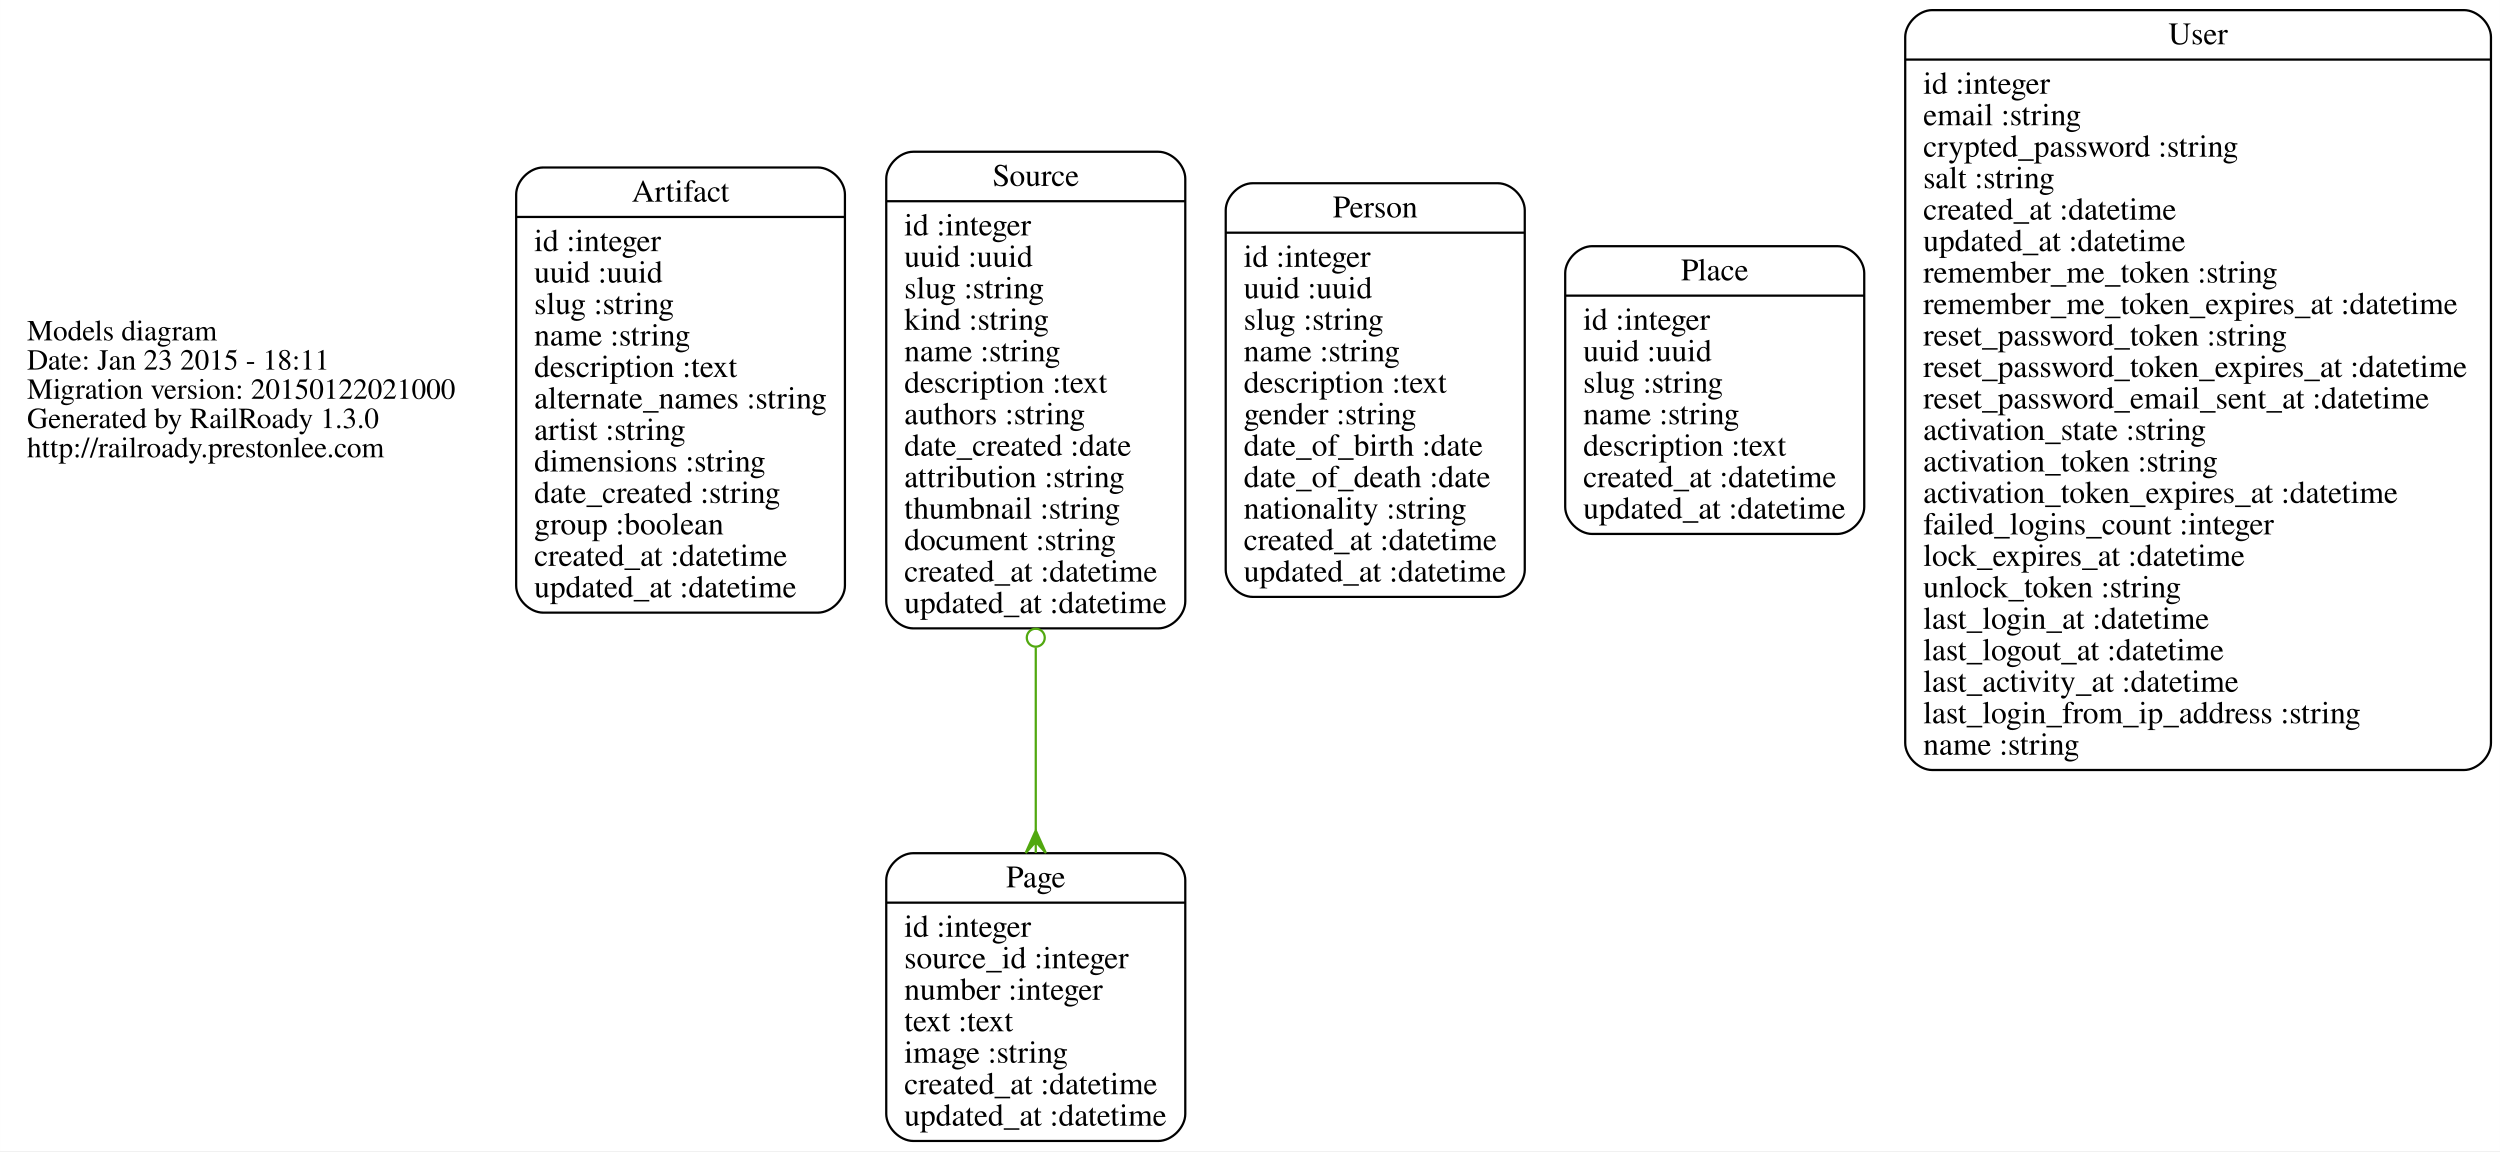
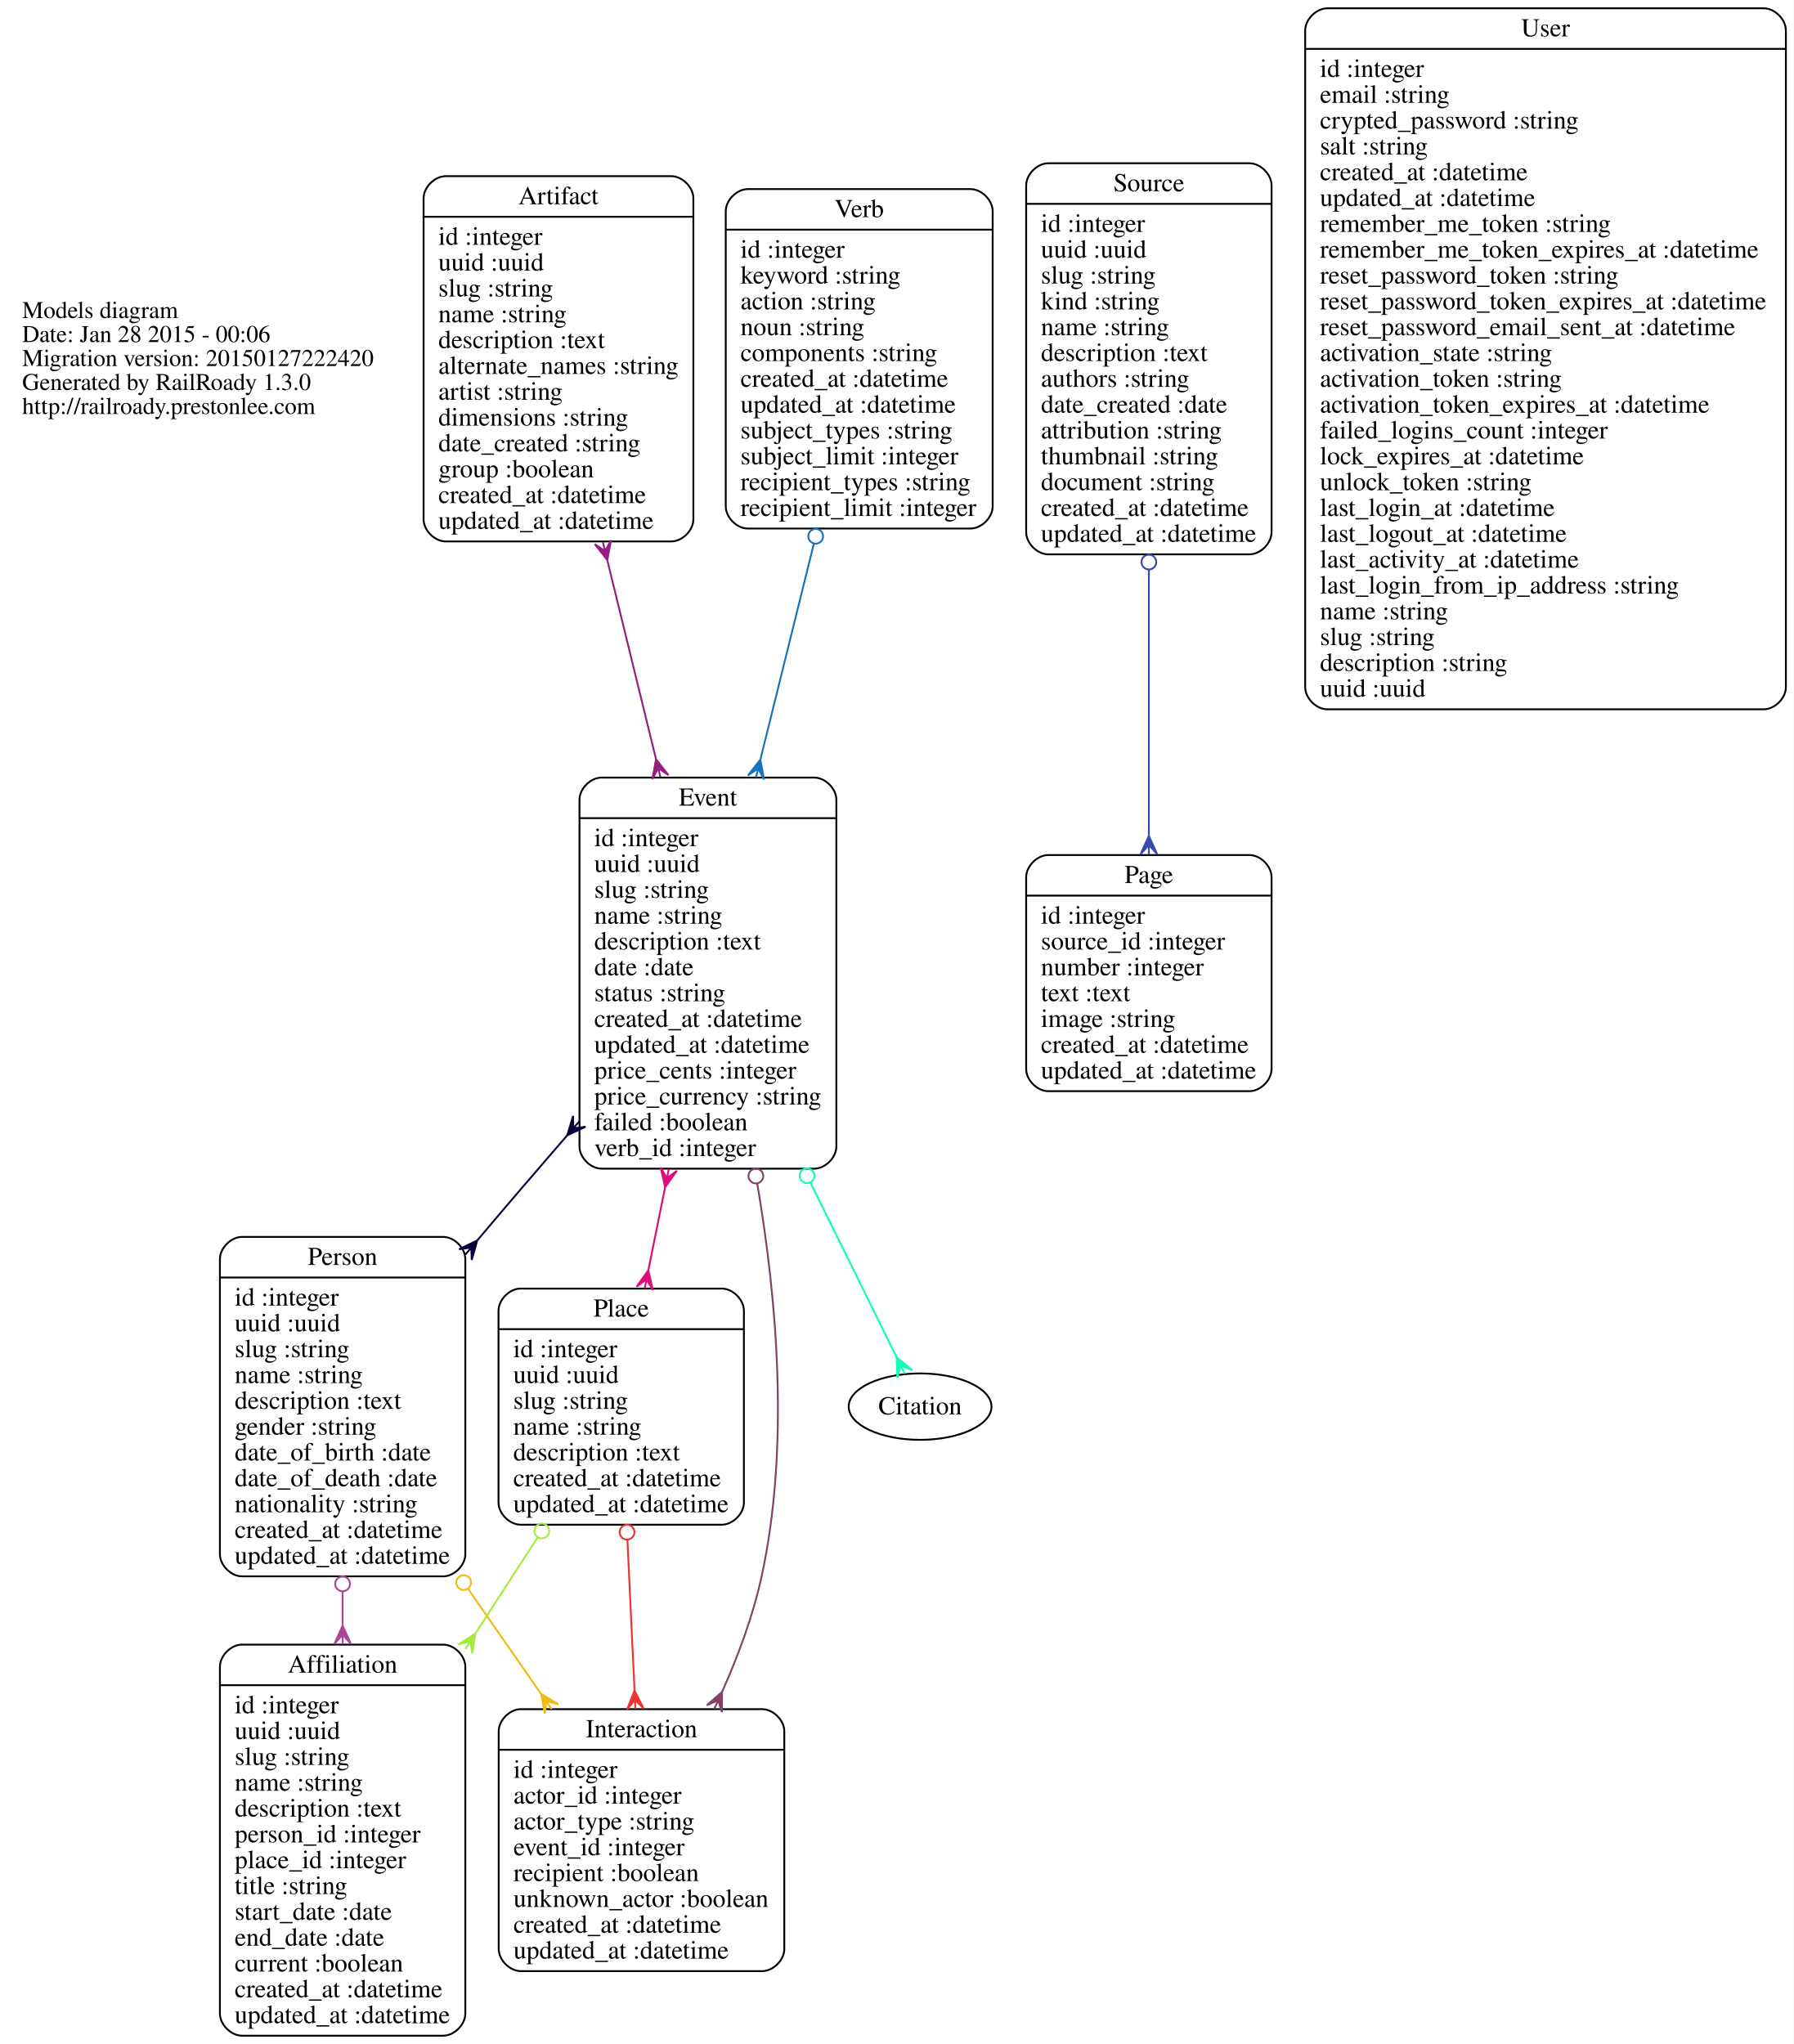
- <svg xmlns="http://www.w3.org/2000/svg" width="1112pt" height="512pt" viewBox="0.00 0.00 1111.96 512.00">
-   <g id="graph0" class="graph" transform="scale(1 1) rotate(0) translate(4 508)">
-     <polygon fill="white" stroke="none" points="-4,4 -4,-508 1107.96,-508 1107.96,4 -4,4" />
+ <svg xmlns="http://www.w3.org/2000/svg" width="972pt" height="1108pt" viewBox="0.00 0.00 971.96 1108.00">
+   <g id="graph0" class="graph" transform="scale(1 1) rotate(0) translate(4 1104)">
+     <polygon fill="white" stroke="none" points="-4,4 -4,-1104 967.955,-1104 967.955,4 -4,4" />
    <g id="node1" class="node">
-       <text text-anchor="start" x="8" y="-356.6" font-family="Times,serif" font-size="13.00">Models diagram</text>
-       <text text-anchor="start" x="8" y="-343.6" font-family="Times,serif" font-size="13.00">Date: Jan 23 2015 - 18:11</text>
-       <text text-anchor="start" x="8" y="-330.6" font-family="Times,serif" font-size="13.00">Migration version: 20150122021000</text>
-       <text text-anchor="start" x="8" y="-317.6" font-family="Times,serif" font-size="13.00">Generated by RailRoady 1.3.0</text>
-       <text text-anchor="start" x="8" y="-304.6" font-family="Times,serif" font-size="13.00">http://railroady.prestonlee.com</text>
+       <text text-anchor="start" x="8" y="-931.6" font-family="Times,serif" font-size="13.00">Models diagram</text>
+       <text text-anchor="start" x="8" y="-918.6" font-family="Times,serif" font-size="13.00">Date: Jan 28 2015 - 00:06</text>
+       <text text-anchor="start" x="8" y="-905.6" font-family="Times,serif" font-size="13.00">Migration version: 20150127222420</text>
+       <text text-anchor="start" x="8" y="-892.6" font-family="Times,serif" font-size="13.00">Generated by RailRoady 1.3.0</text>
+       <text text-anchor="start" x="8" y="-879.6" font-family="Times,serif" font-size="13.00">http://railroady.prestonlee.com</text>
    </g>
    <g id="node2" class="node">
-       <path fill="none" stroke="black" d="M237.572,-235.5C237.572,-235.5 359.803,-235.5 359.803,-235.5 365.803,-235.5 371.803,-241.5 371.803,-247.5 371.803,-247.5 371.803,-421.5 371.803,-421.5 371.803,-427.5 365.803,-433.5 359.803,-433.5 359.803,-433.5 237.572,-433.5 237.572,-433.5 231.572,-433.5 225.572,-427.5 225.572,-421.5 225.572,-421.5 225.572,-247.5 225.572,-247.5 225.572,-241.5 231.572,-235.5 237.572,-235.5" />
-       <text text-anchor="middle" x="298.688" y="-418.3" font-family="Times,serif" font-size="14.00">Artifact</text>
-       <polyline fill="none" stroke="black" points="225.572,-411.5 371.803,-411.5 " />
-       <text text-anchor="start" x="233.572" y="-396.3" font-family="Times,serif" font-size="14.00">id :integer</text>
-       <text text-anchor="start" x="233.572" y="-382.3" font-family="Times,serif" font-size="14.00">uuid :uuid</text>
-       <text text-anchor="start" x="233.572" y="-368.3" font-family="Times,serif" font-size="14.00">slug :string</text>
-       <text text-anchor="start" x="233.572" y="-354.3" font-family="Times,serif" font-size="14.00">name :string</text>
-       <text text-anchor="start" x="233.572" y="-340.3" font-family="Times,serif" font-size="14.00">description :text</text>
-       <text text-anchor="start" x="233.572" y="-326.3" font-family="Times,serif" font-size="14.00">alternate_names :string</text>
-       <text text-anchor="start" x="233.572" y="-312.3" font-family="Times,serif" font-size="14.00">artist :string</text>
-       <text text-anchor="start" x="233.572" y="-298.3" font-family="Times,serif" font-size="14.00">dimensions :string</text>
-       <text text-anchor="start" x="233.572" y="-284.3" font-family="Times,serif" font-size="14.00">date_created :string</text>
-       <text text-anchor="start" x="233.572" y="-270.3" font-family="Times,serif" font-size="14.00">group :boolean</text>
-       <text text-anchor="start" x="233.572" y="-256.3" font-family="Times,serif" font-size="14.00">created_at :datetime</text>
-       <text text-anchor="start" x="233.572" y="-242.3" font-family="Times,serif" font-size="14.00">updated_at :datetime</text>
+       <path fill="none" stroke="black" d="M127.182,-0.5C127.182,-0.5 236.193,-0.5 236.193,-0.5 242.193,-0.5 248.193,-6.5 248.193,-12.5 248.193,-12.5 248.193,-200.5 248.193,-200.5 248.193,-206.5 242.193,-212.5 236.193,-212.5 236.193,-212.5 127.182,-212.5 127.182,-212.5 121.182,-212.5 115.182,-206.5 115.182,-200.5 115.182,-200.5 115.182,-12.5 115.182,-12.5 115.182,-6.5 121.182,-0.5 127.182,-0.5" />
+       <text text-anchor="middle" x="181.688" y="-197.3" font-family="Times,serif" font-size="14.00">Affiliation</text>
+       <polyline fill="none" stroke="black" points="115.182,-190.5 248.193,-190.5 " />
+       <text text-anchor="start" x="123.182" y="-175.3" font-family="Times,serif" font-size="14.00">id :integer</text>
+       <text text-anchor="start" x="123.182" y="-161.3" font-family="Times,serif" font-size="14.00">uuid :uuid</text>
+       <text text-anchor="start" x="123.182" y="-147.3" font-family="Times,serif" font-size="14.00">slug :string</text>
+       <text text-anchor="start" x="123.182" y="-133.3" font-family="Times,serif" font-size="14.00">name :string</text>
+       <text text-anchor="start" x="123.182" y="-119.3" font-family="Times,serif" font-size="14.00">description :text</text>
+       <text text-anchor="start" x="123.182" y="-105.3" font-family="Times,serif" font-size="14.00">person_id :integer</text>
+       <text text-anchor="start" x="123.182" y="-91.3" font-family="Times,serif" font-size="14.00">place_id :integer</text>
+       <text text-anchor="start" x="123.182" y="-77.3" font-family="Times,serif" font-size="14.00">title :string</text>
+       <text text-anchor="start" x="123.182" y="-63.3" font-family="Times,serif" font-size="14.00">start_date :date</text>
+       <text text-anchor="start" x="123.182" y="-49.3" font-family="Times,serif" font-size="14.00">end_date :date</text>
+       <text text-anchor="start" x="123.182" y="-35.3" font-family="Times,serif" font-size="14.00">current :boolean</text>
+       <text text-anchor="start" x="123.182" y="-21.3" font-family="Times,serif" font-size="14.00">created_at :datetime</text>
+       <text text-anchor="start" x="123.182" y="-7.3" font-family="Times,serif" font-size="14.00">updated_at :datetime</text>
    </g>
    <g id="node3" class="node">
-       <path fill="none" stroke="black" d="M402.182,-0.5C402.182,-0.5 511.193,-0.5 511.193,-0.5 517.193,-0.5 523.193,-6.5 523.193,-12.5 523.193,-12.5 523.193,-116.5 523.193,-116.5 523.193,-122.5 517.193,-128.5 511.193,-128.5 511.193,-128.5 402.182,-128.5 402.182,-128.5 396.182,-128.5 390.182,-122.5 390.182,-116.5 390.182,-116.5 390.182,-12.5 390.182,-12.5 390.182,-6.5 396.182,-0.5 402.182,-0.5" />
-       <text text-anchor="middle" x="456.688" y="-113.3" font-family="Times,serif" font-size="14.00">Page</text>
-       <polyline fill="none" stroke="black" points="390.182,-106.5 523.193,-106.5 " />
-       <text text-anchor="start" x="398.182" y="-91.3" font-family="Times,serif" font-size="14.00">id :integer</text>
-       <text text-anchor="start" x="398.182" y="-77.3" font-family="Times,serif" font-size="14.00">source_id :integer</text>
-       <text text-anchor="start" x="398.182" y="-63.3" font-family="Times,serif" font-size="14.00">number :integer</text>
-       <text text-anchor="start" x="398.182" y="-49.3" font-family="Times,serif" font-size="14.00">text :text</text>
-       <text text-anchor="start" x="398.182" y="-35.3" font-family="Times,serif" font-size="14.00">image :string</text>
-       <text text-anchor="start" x="398.182" y="-21.3" font-family="Times,serif" font-size="14.00">created_at :datetime</text>
-       <text text-anchor="start" x="398.182" y="-7.3" font-family="Times,serif" font-size="14.00">updated_at :datetime</text>
+       <path fill="none" stroke="black" d="M237.572,-810.5C237.572,-810.5 359.803,-810.5 359.803,-810.5 365.803,-810.5 371.803,-816.5 371.803,-822.5 371.803,-822.5 371.803,-996.5 371.803,-996.5 371.803,-1002.5 365.803,-1008.5 359.803,-1008.5 359.803,-1008.5 237.572,-1008.5 237.572,-1008.5 231.572,-1008.5 225.572,-1002.5 225.572,-996.5 225.572,-996.5 225.572,-822.5 225.572,-822.5 225.572,-816.5 231.572,-810.5 237.572,-810.5" />
+       <text text-anchor="middle" x="298.688" y="-993.3" font-family="Times,serif" font-size="14.00">Artifact</text>
+       <polyline fill="none" stroke="black" points="225.572,-986.5 371.803,-986.5 " />
+       <text text-anchor="start" x="233.572" y="-971.3" font-family="Times,serif" font-size="14.00">id :integer</text>
+       <text text-anchor="start" x="233.572" y="-957.3" font-family="Times,serif" font-size="14.00">uuid :uuid</text>
+       <text text-anchor="start" x="233.572" y="-943.3" font-family="Times,serif" font-size="14.00">slug :string</text>
+       <text text-anchor="start" x="233.572" y="-929.3" font-family="Times,serif" font-size="14.00">name :string</text>
+       <text text-anchor="start" x="233.572" y="-915.3" font-family="Times,serif" font-size="14.00">description :text</text>
+       <text text-anchor="start" x="233.572" y="-901.3" font-family="Times,serif" font-size="14.00">alternate_names :string</text>
+       <text text-anchor="start" x="233.572" y="-887.3" font-family="Times,serif" font-size="14.00">artist :string</text>
+       <text text-anchor="start" x="233.572" y="-873.3" font-family="Times,serif" font-size="14.00">dimensions :string</text>
+       <text text-anchor="start" x="233.572" y="-859.3" font-family="Times,serif" font-size="14.00">date_created :string</text>
+       <text text-anchor="start" x="233.572" y="-845.3" font-family="Times,serif" font-size="14.00">group :boolean</text>
+       <text text-anchor="start" x="233.572" y="-831.3" font-family="Times,serif" font-size="14.00">created_at :datetime</text>
+       <text text-anchor="start" x="233.572" y="-817.3" font-family="Times,serif" font-size="14.00">updated_at :datetime</text>
    </g>
    <g id="node4" class="node">
-       <path fill="none" stroke="black" d="M553.182,-242.5C553.182,-242.5 662.193,-242.5 662.193,-242.5 668.193,-242.5 674.193,-248.5 674.193,-254.5 674.193,-254.5 674.193,-414.5 674.193,-414.5 674.193,-420.5 668.193,-426.5 662.193,-426.5 662.193,-426.5 553.182,-426.5 553.182,-426.5 547.182,-426.5 541.182,-420.5 541.182,-414.5 541.182,-414.5 541.182,-254.5 541.182,-254.5 541.182,-248.5 547.182,-242.5 553.182,-242.5" />
-       <text text-anchor="middle" x="607.688" y="-411.3" font-family="Times,serif" font-size="14.00">Person</text>
-       <polyline fill="none" stroke="black" points="541.182,-404.5 674.193,-404.5 " />
-       <text text-anchor="start" x="549.182" y="-389.3" font-family="Times,serif" font-size="14.00">id :integer</text>
-       <text text-anchor="start" x="549.182" y="-375.3" font-family="Times,serif" font-size="14.00">uuid :uuid</text>
-       <text text-anchor="start" x="549.182" y="-361.3" font-family="Times,serif" font-size="14.00">slug :string</text>
-       <text text-anchor="start" x="549.182" y="-347.3" font-family="Times,serif" font-size="14.00">name :string</text>
-       <text text-anchor="start" x="549.182" y="-333.3" font-family="Times,serif" font-size="14.00">description :text</text>
-       <text text-anchor="start" x="549.182" y="-319.3" font-family="Times,serif" font-size="14.00">gender :string</text>
-       <text text-anchor="start" x="549.182" y="-305.3" font-family="Times,serif" font-size="14.00">date_of_birth :date</text>
-       <text text-anchor="start" x="549.182" y="-291.3" font-family="Times,serif" font-size="14.00">date_of_death :date</text>
-       <text text-anchor="start" x="549.182" y="-277.3" font-family="Times,serif" font-size="14.00">nationality :string</text>
-       <text text-anchor="start" x="549.182" y="-263.3" font-family="Times,serif" font-size="14.00">created_at :datetime</text>
-       <text text-anchor="start" x="549.182" y="-249.3" font-family="Times,serif" font-size="14.00">updated_at :datetime</text>
+       <path fill="none" stroke="black" d="M322.075,-470.5C322.075,-470.5 437.3,-470.5 437.3,-470.5 443.3,-470.5 449.3,-476.5 449.3,-482.5 449.3,-482.5 449.3,-670.5 449.3,-670.5 449.3,-676.5 443.3,-682.5 437.3,-682.5 437.3,-682.5 322.075,-682.5 322.075,-682.5 316.075,-682.5 310.075,-676.5 310.075,-670.5 310.075,-670.5 310.075,-482.5 310.075,-482.5 310.075,-476.5 316.075,-470.5 322.075,-470.5" />
+       <text text-anchor="middle" x="379.688" y="-667.3" font-family="Times,serif" font-size="14.00">Event</text>
+       <polyline fill="none" stroke="black" points="310.075,-660.5 449.3,-660.5 " />
+       <text text-anchor="start" x="318.075" y="-645.3" font-family="Times,serif" font-size="14.00">id :integer</text>
+       <text text-anchor="start" x="318.075" y="-631.3" font-family="Times,serif" font-size="14.00">uuid :uuid</text>
+       <text text-anchor="start" x="318.075" y="-617.3" font-family="Times,serif" font-size="14.00">slug :string</text>
+       <text text-anchor="start" x="318.075" y="-603.3" font-family="Times,serif" font-size="14.00">name :string</text>
+       <text text-anchor="start" x="318.075" y="-589.3" font-family="Times,serif" font-size="14.00">description :text</text>
+       <text text-anchor="start" x="318.075" y="-575.3" font-family="Times,serif" font-size="14.00">date :date</text>
+       <text text-anchor="start" x="318.075" y="-561.3" font-family="Times,serif" font-size="14.00">status :string</text>
+       <text text-anchor="start" x="318.075" y="-547.3" font-family="Times,serif" font-size="14.00">created_at :datetime</text>
+       <text text-anchor="start" x="318.075" y="-533.3" font-family="Times,serif" font-size="14.00">updated_at :datetime</text>
+       <text text-anchor="start" x="318.075" y="-519.3" font-family="Times,serif" font-size="14.00">price_cents :integer</text>
+       <text text-anchor="start" x="318.075" y="-505.3" font-family="Times,serif" font-size="14.00">price_currency :string</text>
+       <text text-anchor="start" x="318.075" y="-491.3" font-family="Times,serif" font-size="14.00">failed :boolean</text>
+       <text text-anchor="start" x="318.075" y="-477.3" font-family="Times,serif" font-size="14.00">verb_id :integer</text>
+     </g>
+     <g id="edge1" class="edge">
+       <path fill="none" stroke="#952081" d="M325.217,-800.092C333.65,-765.63 343.005,-727.403 351.548,-692.492" />
+       <polygon fill="#952081" stroke="#952081" points="325.148,-800.372 318.4,-809.016 323.96,-805.229 322.771,-810.085 322.771,-810.085 322.771,-810.085 323.96,-805.229 327.142,-811.155 325.148,-800.372 325.148,-800.372" />
+       <polygon fill="#952081" stroke="#952081" points="351.557,-692.453 358.305,-683.809 352.746,-687.596 353.934,-682.739 353.934,-682.739 353.934,-682.739 352.746,-687.596 349.563,-681.67 351.557,-692.453 351.557,-692.453" />
    </g>
    <g id="node5" class="node">
-       <path fill="none" stroke="black" d="M704.182,-270.5C704.182,-270.5 813.193,-270.5 813.193,-270.5 819.193,-270.5 825.193,-276.5 825.193,-282.5 825.193,-282.5 825.193,-386.5 825.193,-386.5 825.193,-392.5 819.193,-398.5 813.193,-398.5 813.193,-398.5 704.182,-398.5 704.182,-398.5 698.182,-398.5 692.182,-392.5 692.182,-386.5 692.182,-386.5 692.182,-282.5 692.182,-282.5 692.182,-276.5 698.182,-270.5 704.182,-270.5" />
-       <text text-anchor="middle" x="758.688" y="-383.3" font-family="Times,serif" font-size="14.00">Place</text>
-       <polyline fill="none" stroke="black" points="692.182,-376.5 825.193,-376.5 " />
-       <text text-anchor="start" x="700.182" y="-361.3" font-family="Times,serif" font-size="14.00">id :integer</text>
-       <text text-anchor="start" x="700.182" y="-347.3" font-family="Times,serif" font-size="14.00">uuid :uuid</text>
-       <text text-anchor="start" x="700.182" y="-333.3" font-family="Times,serif" font-size="14.00">slug :string</text>
-       <text text-anchor="start" x="700.182" y="-319.3" font-family="Times,serif" font-size="14.00">name :string</text>
-       <text text-anchor="start" x="700.182" y="-305.3" font-family="Times,serif" font-size="14.00">description :text</text>
-       <text text-anchor="start" x="700.182" y="-291.3" font-family="Times,serif" font-size="14.00">created_at :datetime</text>
-       <text text-anchor="start" x="700.182" y="-277.3" font-family="Times,serif" font-size="14.00">updated_at :datetime</text>
+       <path fill="none" stroke="black" d="M278.289,-35.5C278.289,-35.5 409.086,-35.5 409.086,-35.5 415.086,-35.5 421.086,-41.5 421.086,-47.5 421.086,-47.5 421.086,-165.5 421.086,-165.5 421.086,-171.5 415.086,-177.5 409.086,-177.5 409.086,-177.5 278.289,-177.5 278.289,-177.5 272.289,-177.5 266.289,-171.5 266.289,-165.5 266.289,-165.5 266.289,-47.5 266.289,-47.5 266.289,-41.5 272.289,-35.5 278.289,-35.5" />
+       <text text-anchor="middle" x="343.688" y="-162.3" font-family="Times,serif" font-size="14.00">Interaction</text>
+       <polyline fill="none" stroke="black" points="266.289,-155.5 421.086,-155.5 " />
+       <text text-anchor="start" x="274.289" y="-140.3" font-family="Times,serif" font-size="14.00">id :integer</text>
+       <text text-anchor="start" x="274.289" y="-126.3" font-family="Times,serif" font-size="14.00">actor_id :integer</text>
+       <text text-anchor="start" x="274.289" y="-112.3" font-family="Times,serif" font-size="14.00">actor_type :string</text>
+       <text text-anchor="start" x="274.289" y="-98.3" font-family="Times,serif" font-size="14.00">event_id :integer</text>
+       <text text-anchor="start" x="274.289" y="-84.3" font-family="Times,serif" font-size="14.00">recipient :boolean</text>
+       <text text-anchor="start" x="274.289" y="-70.3" font-family="Times,serif" font-size="14.00">unknown_actor :boolean</text>
+       <text text-anchor="start" x="274.289" y="-56.3" font-family="Times,serif" font-size="14.00">created_at :datetime</text>
+       <text text-anchor="start" x="274.289" y="-42.3" font-family="Times,serif" font-size="14.00">updated_at :datetime</text>
+     </g>
+     <g id="edge2" class="edge">
+       <path fill="none" stroke="#844267" d="M406.413,-462.413C417.235,-399.066 423.991,-318.973 408.688,-249 404.125,-228.139 396.19,-206.68 387.398,-186.978" />
+       <ellipse fill="none" stroke="#844267" cx="405.695" cy="-466.507" rx="4" ry="4" />
+       <polygon fill="#844267" stroke="#844267" points="387.338,-186.847 387.256,-175.881 385.252,-182.303 383.166,-177.758 383.166,-177.758 383.166,-177.758 385.252,-182.303 379.076,-179.636 387.338,-186.847 387.338,-186.847" />
+     </g>
+     <g id="node7" class="node">
+       <path fill="none" stroke="black" d="M127.182,-249.5C127.182,-249.5 236.193,-249.5 236.193,-249.5 242.193,-249.5 248.193,-255.5 248.193,-261.5 248.193,-261.5 248.193,-421.5 248.193,-421.5 248.193,-427.5 242.193,-433.5 236.193,-433.5 236.193,-433.5 127.182,-433.5 127.182,-433.5 121.182,-433.5 115.182,-427.5 115.182,-421.5 115.182,-421.5 115.182,-261.5 115.182,-261.5 115.182,-255.5 121.182,-249.5 127.182,-249.5" />
+       <text text-anchor="middle" x="181.688" y="-418.3" font-family="Times,serif" font-size="14.00">Person</text>
+       <polyline fill="none" stroke="black" points="115.182,-411.5 248.193,-411.5 " />
+       <text text-anchor="start" x="123.182" y="-396.3" font-family="Times,serif" font-size="14.00">id :integer</text>
+       <text text-anchor="start" x="123.182" y="-382.3" font-family="Times,serif" font-size="14.00">uuid :uuid</text>
+       <text text-anchor="start" x="123.182" y="-368.3" font-family="Times,serif" font-size="14.00">slug :string</text>
+       <text text-anchor="start" x="123.182" y="-354.3" font-family="Times,serif" font-size="14.00">name :string</text>
+       <text text-anchor="start" x="123.182" y="-340.3" font-family="Times,serif" font-size="14.00">description :text</text>
+       <text text-anchor="start" x="123.182" y="-326.3" font-family="Times,serif" font-size="14.00">gender :string</text>
+       <text text-anchor="start" x="123.182" y="-312.3" font-family="Times,serif" font-size="14.00">date_of_birth :date</text>
+       <text text-anchor="start" x="123.182" y="-298.3" font-family="Times,serif" font-size="14.00">date_of_death :date</text>
+       <text text-anchor="start" x="123.182" y="-284.3" font-family="Times,serif" font-size="14.00">nationality :string</text>
+       <text text-anchor="start" x="123.182" y="-270.3" font-family="Times,serif" font-size="14.00">created_at :datetime</text>
+       <text text-anchor="start" x="123.182" y="-256.3" font-family="Times,serif" font-size="14.00">updated_at :datetime</text>
+     </g>
+     <g id="edge4" class="edge">
+       <path fill="none" stroke="#060238" d="M303.383,-488.518C287.836,-470.573 271.661,-451.737 256.688,-434 256.079,-433.279 255.468,-432.554 254.855,-431.827" />
+       <polygon fill="#060238" stroke="#060238" points="303.449,-488.595 306.602,-499.097 306.726,-492.372 310.002,-496.149 310.002,-496.149 310.002,-496.149 306.726,-492.372 313.401,-493.2 303.449,-488.595 303.449,-488.595" />
+       <polygon fill="#060238" stroke="#060238" points="254.65,-431.582 251.67,-421.029 251.436,-427.752 248.223,-423.922 248.223,-423.922 248.223,-423.922 251.436,-427.752 244.775,-426.814 254.65,-431.582 254.65,-431.582" />
+     </g>
+     <g id="node8" class="node">
+       <path fill="none" stroke="black" d="M278.182,-277.5C278.182,-277.5 387.193,-277.5 387.193,-277.5 393.193,-277.5 399.193,-283.5 399.193,-289.5 399.193,-289.5 399.193,-393.5 399.193,-393.5 399.193,-399.5 393.193,-405.5 387.193,-405.5 387.193,-405.5 278.182,-405.5 278.182,-405.5 272.182,-405.5 266.182,-399.5 266.182,-393.5 266.182,-393.5 266.182,-289.5 266.182,-289.5 266.182,-283.5 272.182,-277.5 278.182,-277.5" />
+       <text text-anchor="middle" x="332.688" y="-390.3" font-family="Times,serif" font-size="14.00">Place</text>
+       <polyline fill="none" stroke="black" points="266.182,-383.5 399.193,-383.5 " />
+       <text text-anchor="start" x="274.182" y="-368.3" font-family="Times,serif" font-size="14.00">id :integer</text>
+       <text text-anchor="start" x="274.182" y="-354.3" font-family="Times,serif" font-size="14.00">uuid :uuid</text>
+       <text text-anchor="start" x="274.182" y="-340.3" font-family="Times,serif" font-size="14.00">slug :string</text>
+       <text text-anchor="start" x="274.182" y="-326.3" font-family="Times,serif" font-size="14.00">name :string</text>
+       <text text-anchor="start" x="274.182" y="-312.3" font-family="Times,serif" font-size="14.00">description :text</text>
+       <text text-anchor="start" x="274.182" y="-298.3" font-family="Times,serif" font-size="14.00">created_at :datetime</text>
+       <text text-anchor="start" x="274.182" y="-284.3" font-family="Times,serif" font-size="14.00">updated_at :datetime</text>
+     </g>
+     <g id="edge5" class="edge">
+       <path fill="none" stroke="#db0d79" d="M356.469,-460.394C353.406,-445.209 350.336,-429.992 347.469,-415.776" />
+       <polygon fill="#db0d79" stroke="#db0d79" points="356.479,-460.445 354.045,-471.137 357.468,-465.346 358.457,-470.248 358.457,-470.248 358.457,-470.248 357.468,-465.346 362.868,-469.358 356.479,-460.445 356.479,-460.445" />
+       <polygon fill="#db0d79" stroke="#db0d79" points="347.397,-415.419 349.83,-404.726 346.408,-410.517 345.419,-405.616 345.419,-405.616 345.419,-405.616 346.408,-410.517 341.008,-406.506 347.397,-415.419 347.397,-415.419" />
+     </g>
+     <g id="node12" class="node">
+       <ellipse fill="none" stroke="black" cx="494.688" cy="-341.5" rx="38.704" ry="18" />
+       <text text-anchor="middle" x="494.688" y="-337.3" font-family="Times,serif" font-size="14.00">Citation</text>
+     </g>
+     <g id="edge3" class="edge">
+       <path fill="none" stroke="#12fdb7" d="M435.224,-462.978C452.681,-427.609 470.379,-391.752 481.873,-368.464" />
+       <ellipse fill="none" stroke="#12fdb7" cx="433.407" cy="-466.661" rx="4" ry="4" />
+       <polygon fill="#12fdb7" stroke="#12fdb7" points="481.974,-368.258 490.436,-361.283 484.187,-363.775 486.4,-359.291 486.4,-359.291 486.4,-359.291 484.187,-363.775 482.365,-357.299 481.974,-368.258 481.974,-368.258" />
    </g>
    <g id="node6" class="node">
-       <path fill="none" stroke="black" d="M402.182,-228.5C402.182,-228.5 511.193,-228.5 511.193,-228.5 517.193,-228.5 523.193,-234.5 523.193,-240.5 523.193,-240.5 523.193,-428.5 523.193,-428.5 523.193,-434.5 517.193,-440.5 511.193,-440.5 511.193,-440.5 402.182,-440.5 402.182,-440.5 396.182,-440.5 390.182,-434.5 390.182,-428.5 390.182,-428.5 390.182,-240.5 390.182,-240.5 390.182,-234.5 396.182,-228.5 402.182,-228.5" />
-       <text text-anchor="middle" x="456.688" y="-425.3" font-family="Times,serif" font-size="14.00">Source</text>
-       <polyline fill="none" stroke="black" points="390.182,-418.5 523.193,-418.5 " />
-       <text text-anchor="start" x="398.182" y="-403.3" font-family="Times,serif" font-size="14.00">id :integer</text>
-       <text text-anchor="start" x="398.182" y="-389.3" font-family="Times,serif" font-size="14.00">uuid :uuid</text>
-       <text text-anchor="start" x="398.182" y="-375.3" font-family="Times,serif" font-size="14.00">slug :string</text>
-       <text text-anchor="start" x="398.182" y="-361.3" font-family="Times,serif" font-size="14.00">kind :string</text>
-       <text text-anchor="start" x="398.182" y="-347.3" font-family="Times,serif" font-size="14.00">name :string</text>
-       <text text-anchor="start" x="398.182" y="-333.3" font-family="Times,serif" font-size="14.00">description :text</text>
-       <text text-anchor="start" x="398.182" y="-319.3" font-family="Times,serif" font-size="14.00">authors :string</text>
-       <text text-anchor="start" x="398.182" y="-305.3" font-family="Times,serif" font-size="14.00">date_created :date</text>
-       <text text-anchor="start" x="398.182" y="-291.3" font-family="Times,serif" font-size="14.00">attribution :string</text>
-       <text text-anchor="start" x="398.182" y="-277.3" font-family="Times,serif" font-size="14.00">thumbnail :string</text>
-       <text text-anchor="start" x="398.182" y="-263.3" font-family="Times,serif" font-size="14.00">document :string</text>
-       <text text-anchor="start" x="398.182" y="-249.3" font-family="Times,serif" font-size="14.00">created_at :datetime</text>
-       <text text-anchor="start" x="398.182" y="-235.3" font-family="Times,serif" font-size="14.00">updated_at :datetime</text>
-     </g>
-     <g id="edge1" class="edge">
-       <path fill="none" stroke="#51a80f" d="M456.688,-220.002C456.688,-192.5 456.688,-163.818 456.688,-138.739" />
-       <ellipse fill="none" stroke="#51a80f" cx="456.688" cy="-224.348" rx="4" ry="4" />
-       <polygon fill="#51a80f" stroke="#51a80f" points="456.688,-138.591 461.188,-128.591 456.688,-133.591 456.688,-128.591 456.688,-128.591 456.688,-128.591 456.688,-133.591 452.188,-128.591 456.688,-138.591 456.688,-138.591" />
-     </g>
-     <g id="node7" class="node">
-       <path fill="none" stroke="black" d="M855.42,-165.5C855.42,-165.5 1091.96,-165.5 1091.96,-165.5 1097.96,-165.5 1103.96,-171.5 1103.96,-177.5 1103.96,-177.5 1103.96,-491.5 1103.96,-491.5 1103.96,-497.5 1097.96,-503.5 1091.96,-503.5 1091.96,-503.5 855.42,-503.5 855.42,-503.5 849.42,-503.5 843.42,-497.5 843.42,-491.5 843.42,-491.5 843.42,-177.5 843.42,-177.5 843.42,-171.5 849.42,-165.5 855.42,-165.5" />
-       <text text-anchor="middle" x="973.688" y="-488.3" font-family="Times,serif" font-size="14.00">User</text>
-       <polyline fill="none" stroke="black" points="843.42,-481.5 1103.96,-481.5 " />
-       <text text-anchor="start" x="851.42" y="-466.3" font-family="Times,serif" font-size="14.00">id :integer</text>
-       <text text-anchor="start" x="851.42" y="-452.3" font-family="Times,serif" font-size="14.00">email :string</text>
-       <text text-anchor="start" x="851.42" y="-438.3" font-family="Times,serif" font-size="14.00">crypted_password :string</text>
-       <text text-anchor="start" x="851.42" y="-424.3" font-family="Times,serif" font-size="14.00">salt :string</text>
-       <text text-anchor="start" x="851.42" y="-410.3" font-family="Times,serif" font-size="14.00">created_at :datetime</text>
-       <text text-anchor="start" x="851.42" y="-396.3" font-family="Times,serif" font-size="14.00">updated_at :datetime</text>
-       <text text-anchor="start" x="851.42" y="-382.3" font-family="Times,serif" font-size="14.00">remember_me_token :string</text>
-       <text text-anchor="start" x="851.42" y="-368.3" font-family="Times,serif" font-size="14.00">remember_me_token_expires_at :datetime</text>
-       <text text-anchor="start" x="851.42" y="-354.3" font-family="Times,serif" font-size="14.00">reset_password_token :string</text>
-       <text text-anchor="start" x="851.42" y="-340.3" font-family="Times,serif" font-size="14.00">reset_password_token_expires_at :datetime</text>
-       <text text-anchor="start" x="851.42" y="-326.3" font-family="Times,serif" font-size="14.00">reset_password_email_sent_at :datetime</text>
-       <text text-anchor="start" x="851.42" y="-312.3" font-family="Times,serif" font-size="14.00">activation_state :string</text>
-       <text text-anchor="start" x="851.42" y="-298.3" font-family="Times,serif" font-size="14.00">activation_token :string</text>
-       <text text-anchor="start" x="851.42" y="-284.3" font-family="Times,serif" font-size="14.00">activation_token_expires_at :datetime</text>
-       <text text-anchor="start" x="851.42" y="-270.3" font-family="Times,serif" font-size="14.00">failed_logins_count :integer</text>
-       <text text-anchor="start" x="851.42" y="-256.3" font-family="Times,serif" font-size="14.00">lock_expires_at :datetime</text>
-       <text text-anchor="start" x="851.42" y="-242.3" font-family="Times,serif" font-size="14.00">unlock_token :string</text>
-       <text text-anchor="start" x="851.42" y="-228.3" font-family="Times,serif" font-size="14.00">last_login_at :datetime</text>
-       <text text-anchor="start" x="851.42" y="-214.3" font-family="Times,serif" font-size="14.00">last_logout_at :datetime</text>
-       <text text-anchor="start" x="851.42" y="-200.3" font-family="Times,serif" font-size="14.00">last_activity_at :datetime</text>
-       <text text-anchor="start" x="851.42" y="-186.3" font-family="Times,serif" font-size="14.00">last_login_from_ip_address :string</text>
-       <text text-anchor="start" x="851.42" y="-172.3" font-family="Times,serif" font-size="14.00">name :string</text>
+       <path fill="none" stroke="black" d="M564.182,-512.5C564.182,-512.5 673.193,-512.5 673.193,-512.5 679.193,-512.5 685.193,-518.5 685.193,-524.5 685.193,-524.5 685.193,-628.5 685.193,-628.5 685.193,-634.5 679.193,-640.5 673.193,-640.5 673.193,-640.5 564.182,-640.5 564.182,-640.5 558.182,-640.5 552.182,-634.5 552.182,-628.5 552.182,-628.5 552.182,-524.5 552.182,-524.5 552.182,-518.5 558.182,-512.5 564.182,-512.5" />
+       <text text-anchor="middle" x="618.688" y="-625.3" font-family="Times,serif" font-size="14.00">Page</text>
+       <polyline fill="none" stroke="black" points="552.182,-618.5 685.193,-618.5 " />
+       <text text-anchor="start" x="560.182" y="-603.3" font-family="Times,serif" font-size="14.00">id :integer</text>
+       <text text-anchor="start" x="560.182" y="-589.3" font-family="Times,serif" font-size="14.00">source_id :integer</text>
+       <text text-anchor="start" x="560.182" y="-575.3" font-family="Times,serif" font-size="14.00">number :integer</text>
+       <text text-anchor="start" x="560.182" y="-561.3" font-family="Times,serif" font-size="14.00">text :text</text>
+       <text text-anchor="start" x="560.182" y="-547.3" font-family="Times,serif" font-size="14.00">image :string</text>
+       <text text-anchor="start" x="560.182" y="-533.3" font-family="Times,serif" font-size="14.00">created_at :datetime</text>
+       <text text-anchor="start" x="560.182" y="-519.3" font-family="Times,serif" font-size="14.00">updated_at :datetime</text>
+     </g>
+     <g id="edge6" class="edge">
+       <path fill="none" stroke="#ab4796" d="M181.688,-241.208C181.688,-235.193 181.688,-229.114 181.688,-223.039" />
+       <ellipse fill="none" stroke="#ab4796" cx="181.688" cy="-245.415" rx="4" ry="4" />
+       <polygon fill="#ab4796" stroke="#ab4796" points="181.688,-222.831 186.188,-212.831 181.688,-217.831 181.688,-212.831 181.688,-212.831 181.688,-212.831 181.688,-217.831 177.188,-212.831 181.688,-222.831 181.688,-222.831" />
+     </g>
+     <g id="edge7" class="edge">
+       <path fill="none" stroke="#f0bb15" d="M249.709,-242.666C262.884,-223.718 276.529,-204.093 289.2,-185.867" />
+       <ellipse fill="none" stroke="#f0bb15" cx="247.301" cy="-246.131" rx="4" ry="4" />
+       <polygon fill="#f0bb15" stroke="#f0bb15" points="289.24,-185.81 298.644,-180.168 292.095,-181.705 294.949,-177.6 294.949,-177.6 294.949,-177.6 292.095,-181.705 291.254,-175.031 289.24,-185.81 289.24,-185.81" />
+     </g>
+     <g id="edge8" class="edge">
+       <path fill="none" stroke="#a6eb40" d="M287.347,-270.538C276.76,-254.201 265.226,-236.404 253.797,-218.767" />
+       <ellipse fill="none" stroke="#a6eb40" cx="289.65" cy="-274.09" rx="4" ry="4" />
+       <polygon fill="#a6eb40" stroke="#a6eb40" points="253.637,-218.521 251.975,-207.682 250.918,-214.325 248.198,-210.129 248.198,-210.129 248.198,-210.129 250.918,-214.325 244.422,-212.576 253.637,-218.521 253.637,-218.521" />
+     </g>
+     <g id="edge9" class="edge">
+       <path fill="none" stroke="#ea362c" d="M336.046,-269.356C337.266,-243.522 338.652,-214.162 339.906,-187.606" />
+       <ellipse fill="none" stroke="#ea362c" cx="335.853" cy="-273.451" rx="4" ry="4" />
+       <polygon fill="#ea362c" stroke="#ea362c" points="339.908,-187.568 344.874,-177.791 340.143,-182.574 340.379,-177.579 340.379,-177.579 340.379,-177.579 340.143,-182.574 335.884,-177.367 339.908,-187.568 339.908,-187.568" />
+     </g>
+     <g id="node9" class="node">
+       <path fill="none" stroke="black" d="M564.182,-803.5C564.182,-803.5 673.193,-803.5 673.193,-803.5 679.193,-803.5 685.193,-809.5 685.193,-815.5 685.193,-815.5 685.193,-1003.5 685.193,-1003.5 685.193,-1009.5 679.193,-1015.5 673.193,-1015.5 673.193,-1015.5 564.182,-1015.5 564.182,-1015.5 558.182,-1015.5 552.182,-1009.5 552.182,-1003.5 552.182,-1003.5 552.182,-815.5 552.182,-815.5 552.182,-809.5 558.182,-803.5 564.182,-803.5" />
+       <text text-anchor="middle" x="618.688" y="-1000.3" font-family="Times,serif" font-size="14.00">Source</text>
+       <polyline fill="none" stroke="black" points="552.182,-993.5 685.193,-993.5 " />
+       <text text-anchor="start" x="560.182" y="-978.3" font-family="Times,serif" font-size="14.00">id :integer</text>
+       <text text-anchor="start" x="560.182" y="-964.3" font-family="Times,serif" font-size="14.00">uuid :uuid</text>
+       <text text-anchor="start" x="560.182" y="-950.3" font-family="Times,serif" font-size="14.00">slug :string</text>
+       <text text-anchor="start" x="560.182" y="-936.3" font-family="Times,serif" font-size="14.00">kind :string</text>
+       <text text-anchor="start" x="560.182" y="-922.3" font-family="Times,serif" font-size="14.00">name :string</text>
+       <text text-anchor="start" x="560.182" y="-908.3" font-family="Times,serif" font-size="14.00">description :text</text>
+       <text text-anchor="start" x="560.182" y="-894.3" font-family="Times,serif" font-size="14.00">authors :string</text>
+       <text text-anchor="start" x="560.182" y="-880.3" font-family="Times,serif" font-size="14.00">date_created :date</text>
+       <text text-anchor="start" x="560.182" y="-866.3" font-family="Times,serif" font-size="14.00">attribution :string</text>
+       <text text-anchor="start" x="560.182" y="-852.3" font-family="Times,serif" font-size="14.00">thumbnail :string</text>
+       <text text-anchor="start" x="560.182" y="-838.3" font-family="Times,serif" font-size="14.00">document :string</text>
+       <text text-anchor="start" x="560.182" y="-824.3" font-family="Times,serif" font-size="14.00">created_at :datetime</text>
+       <text text-anchor="start" x="560.182" y="-810.3" font-family="Times,serif" font-size="14.00">updated_at :datetime</text>
+     </g>
+     <g id="edge10" class="edge">
+       <path fill="none" stroke="#364baf" d="M618.688,-795.111C618.688,-747.496 618.688,-693.472 618.688,-651.164" />
+       <ellipse fill="none" stroke="#364baf" cx="618.688" cy="-799.315" rx="4" ry="4" />
+       <polygon fill="#364baf" stroke="#364baf" points="618.688,-650.948 623.188,-640.948 618.688,-645.948 618.688,-640.948 618.688,-640.948 618.688,-640.948 618.688,-645.948 614.188,-640.948 618.688,-650.948 618.688,-650.948" />
+     </g>
+     <g id="node10" class="node">
+       <path fill="none" stroke="black" d="M715.42,-719.5C715.42,-719.5 951.955,-719.5 951.955,-719.5 957.955,-719.5 963.955,-725.5 963.955,-731.5 963.955,-731.5 963.955,-1087.5 963.955,-1087.5 963.955,-1093.5 957.955,-1099.5 951.955,-1099.5 951.955,-1099.5 715.42,-1099.5 715.42,-1099.5 709.42,-1099.5 703.42,-1093.5 703.42,-1087.5 703.42,-1087.5 703.42,-731.5 703.42,-731.5 703.42,-725.5 709.42,-719.5 715.42,-719.5" />
+       <text text-anchor="middle" x="833.688" y="-1084.3" font-family="Times,serif" font-size="14.00">User</text>
+       <polyline fill="none" stroke="black" points="703.42,-1077.5 963.955,-1077.5 " />
+       <text text-anchor="start" x="711.42" y="-1062.3" font-family="Times,serif" font-size="14.00">id :integer</text>
+       <text text-anchor="start" x="711.42" y="-1048.3" font-family="Times,serif" font-size="14.00">email :string</text>
+       <text text-anchor="start" x="711.42" y="-1034.3" font-family="Times,serif" font-size="14.00">crypted_password :string</text>
+       <text text-anchor="start" x="711.42" y="-1020.3" font-family="Times,serif" font-size="14.00">salt :string</text>
+       <text text-anchor="start" x="711.42" y="-1006.3" font-family="Times,serif" font-size="14.00">created_at :datetime</text>
+       <text text-anchor="start" x="711.42" y="-992.3" font-family="Times,serif" font-size="14.00">updated_at :datetime</text>
+       <text text-anchor="start" x="711.42" y="-978.3" font-family="Times,serif" font-size="14.00">remember_me_token :string</text>
+       <text text-anchor="start" x="711.42" y="-964.3" font-family="Times,serif" font-size="14.00">remember_me_token_expires_at :datetime</text>
+       <text text-anchor="start" x="711.42" y="-950.3" font-family="Times,serif" font-size="14.00">reset_password_token :string</text>
+       <text text-anchor="start" x="711.42" y="-936.3" font-family="Times,serif" font-size="14.00">reset_password_token_expires_at :datetime</text>
+       <text text-anchor="start" x="711.42" y="-922.3" font-family="Times,serif" font-size="14.00">reset_password_email_sent_at :datetime</text>
+       <text text-anchor="start" x="711.42" y="-908.3" font-family="Times,serif" font-size="14.00">activation_state :string</text>
+       <text text-anchor="start" x="711.42" y="-894.3" font-family="Times,serif" font-size="14.00">activation_token :string</text>
+       <text text-anchor="start" x="711.42" y="-880.3" font-family="Times,serif" font-size="14.00">activation_token_expires_at :datetime</text>
+       <text text-anchor="start" x="711.42" y="-866.3" font-family="Times,serif" font-size="14.00">failed_logins_count :integer</text>
+       <text text-anchor="start" x="711.42" y="-852.3" font-family="Times,serif" font-size="14.00">lock_expires_at :datetime</text>
+       <text text-anchor="start" x="711.42" y="-838.3" font-family="Times,serif" font-size="14.00">unlock_token :string</text>
+       <text text-anchor="start" x="711.42" y="-824.3" font-family="Times,serif" font-size="14.00">last_login_at :datetime</text>
+       <text text-anchor="start" x="711.42" y="-810.3" font-family="Times,serif" font-size="14.00">last_logout_at :datetime</text>
+       <text text-anchor="start" x="711.42" y="-796.3" font-family="Times,serif" font-size="14.00">last_activity_at :datetime</text>
+       <text text-anchor="start" x="711.42" y="-782.3" font-family="Times,serif" font-size="14.00">last_login_from_ip_address :string</text>
+       <text text-anchor="start" x="711.42" y="-768.3" font-family="Times,serif" font-size="14.00">name :string</text>
+       <text text-anchor="start" x="711.42" y="-754.3" font-family="Times,serif" font-size="14.00">slug :string</text>
+       <text text-anchor="start" x="711.42" y="-740.3" font-family="Times,serif" font-size="14.00">description :string</text>
+       <text text-anchor="start" x="711.42" y="-726.3" font-family="Times,serif" font-size="14.00">uuid :uuid</text>
+     </g>
+     <g id="node11" class="node">
+       <path fill="none" stroke="black" d="M401.348,-817.5C401.348,-817.5 522.028,-817.5 522.028,-817.5 528.028,-817.5 534.028,-823.5 534.028,-829.5 534.028,-829.5 534.028,-989.5 534.028,-989.5 534.028,-995.5 528.028,-1001.5 522.028,-1001.5 522.028,-1001.5 401.348,-1001.5 401.348,-1001.5 395.348,-1001.5 389.348,-995.5 389.348,-989.5 389.348,-989.5 389.348,-829.5 389.348,-829.5 389.348,-823.5 395.348,-817.5 401.348,-817.5" />
+       <text text-anchor="middle" x="461.688" y="-986.3" font-family="Times,serif" font-size="14.00">Verb</text>
+       <polyline fill="none" stroke="black" points="389.348,-979.5 534.028,-979.5 " />
+       <text text-anchor="start" x="397.348" y="-964.3" font-family="Times,serif" font-size="14.00">id :integer</text>
+       <text text-anchor="start" x="397.348" y="-950.3" font-family="Times,serif" font-size="14.00">keyword :string</text>
+       <text text-anchor="start" x="397.348" y="-936.3" font-family="Times,serif" font-size="14.00">action :string</text>
+       <text text-anchor="start" x="397.348" y="-922.3" font-family="Times,serif" font-size="14.00">noun :string</text>
+       <text text-anchor="start" x="397.348" y="-908.3" font-family="Times,serif" font-size="14.00">components :string</text>
+       <text text-anchor="start" x="397.348" y="-894.3" font-family="Times,serif" font-size="14.00">created_at :datetime</text>
+       <text text-anchor="start" x="397.348" y="-880.3" font-family="Times,serif" font-size="14.00">updated_at :datetime</text>
+       <text text-anchor="start" x="397.348" y="-866.3" font-family="Times,serif" font-size="14.00">subject_types :string</text>
+       <text text-anchor="start" x="397.348" y="-852.3" font-family="Times,serif" font-size="14.00">subject_limit :integer</text>
+       <text text-anchor="start" x="397.348" y="-838.3" font-family="Times,serif" font-size="14.00">recipient_types :string</text>
+       <text text-anchor="start" x="397.348" y="-824.3" font-family="Times,serif" font-size="14.00">recipient_limit :integer</text>
+     </g>
+     <g id="edge11" class="edge">
+       <path fill="none" stroke="#1773be" d="M437.104,-809.266C428.011,-772.561 417.627,-730.647 408.214,-692.648" />
+       <ellipse fill="none" stroke="#1773be" cx="438.102" cy="-813.294" rx="4" ry="4" />
+       <polygon fill="#1773be" stroke="#1773be" points="408.12,-692.267 410.083,-681.479 406.917,-687.414 405.715,-682.561 405.715,-682.561 405.715,-682.561 406.917,-687.414 401.347,-683.643 408.12,-692.267 408.12,-692.267" />
    </g>
  </g>
</svg>
